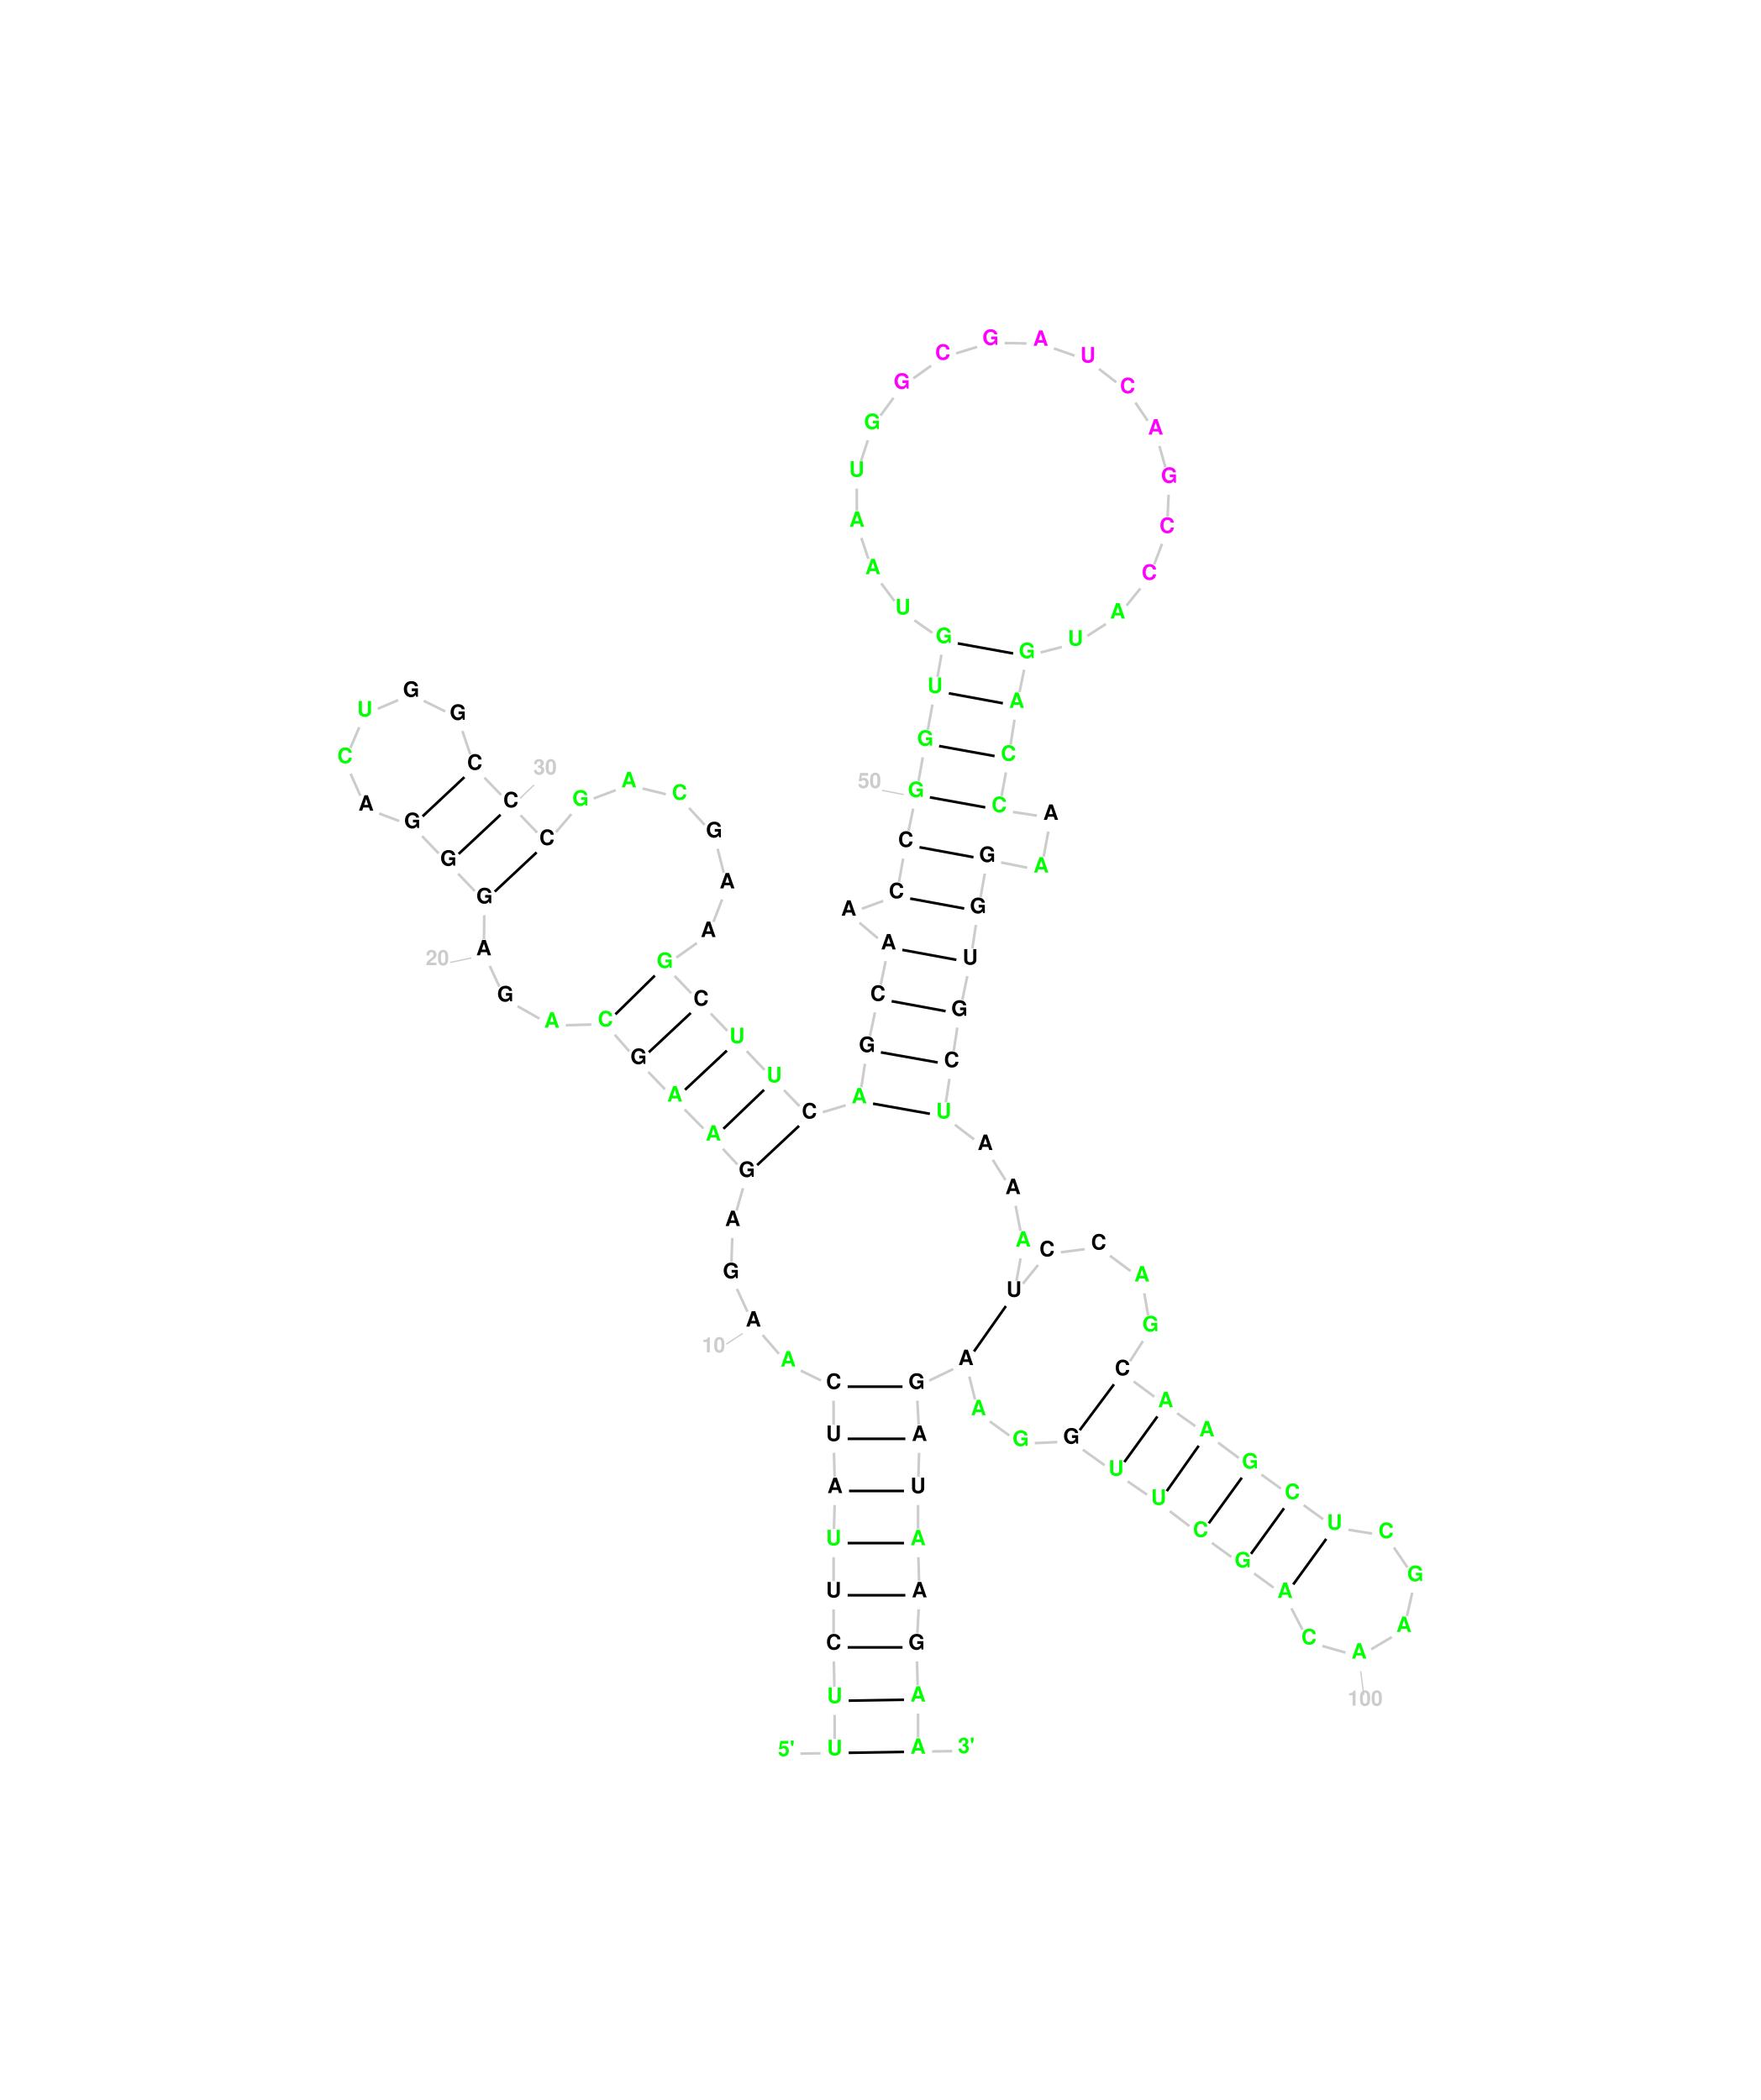
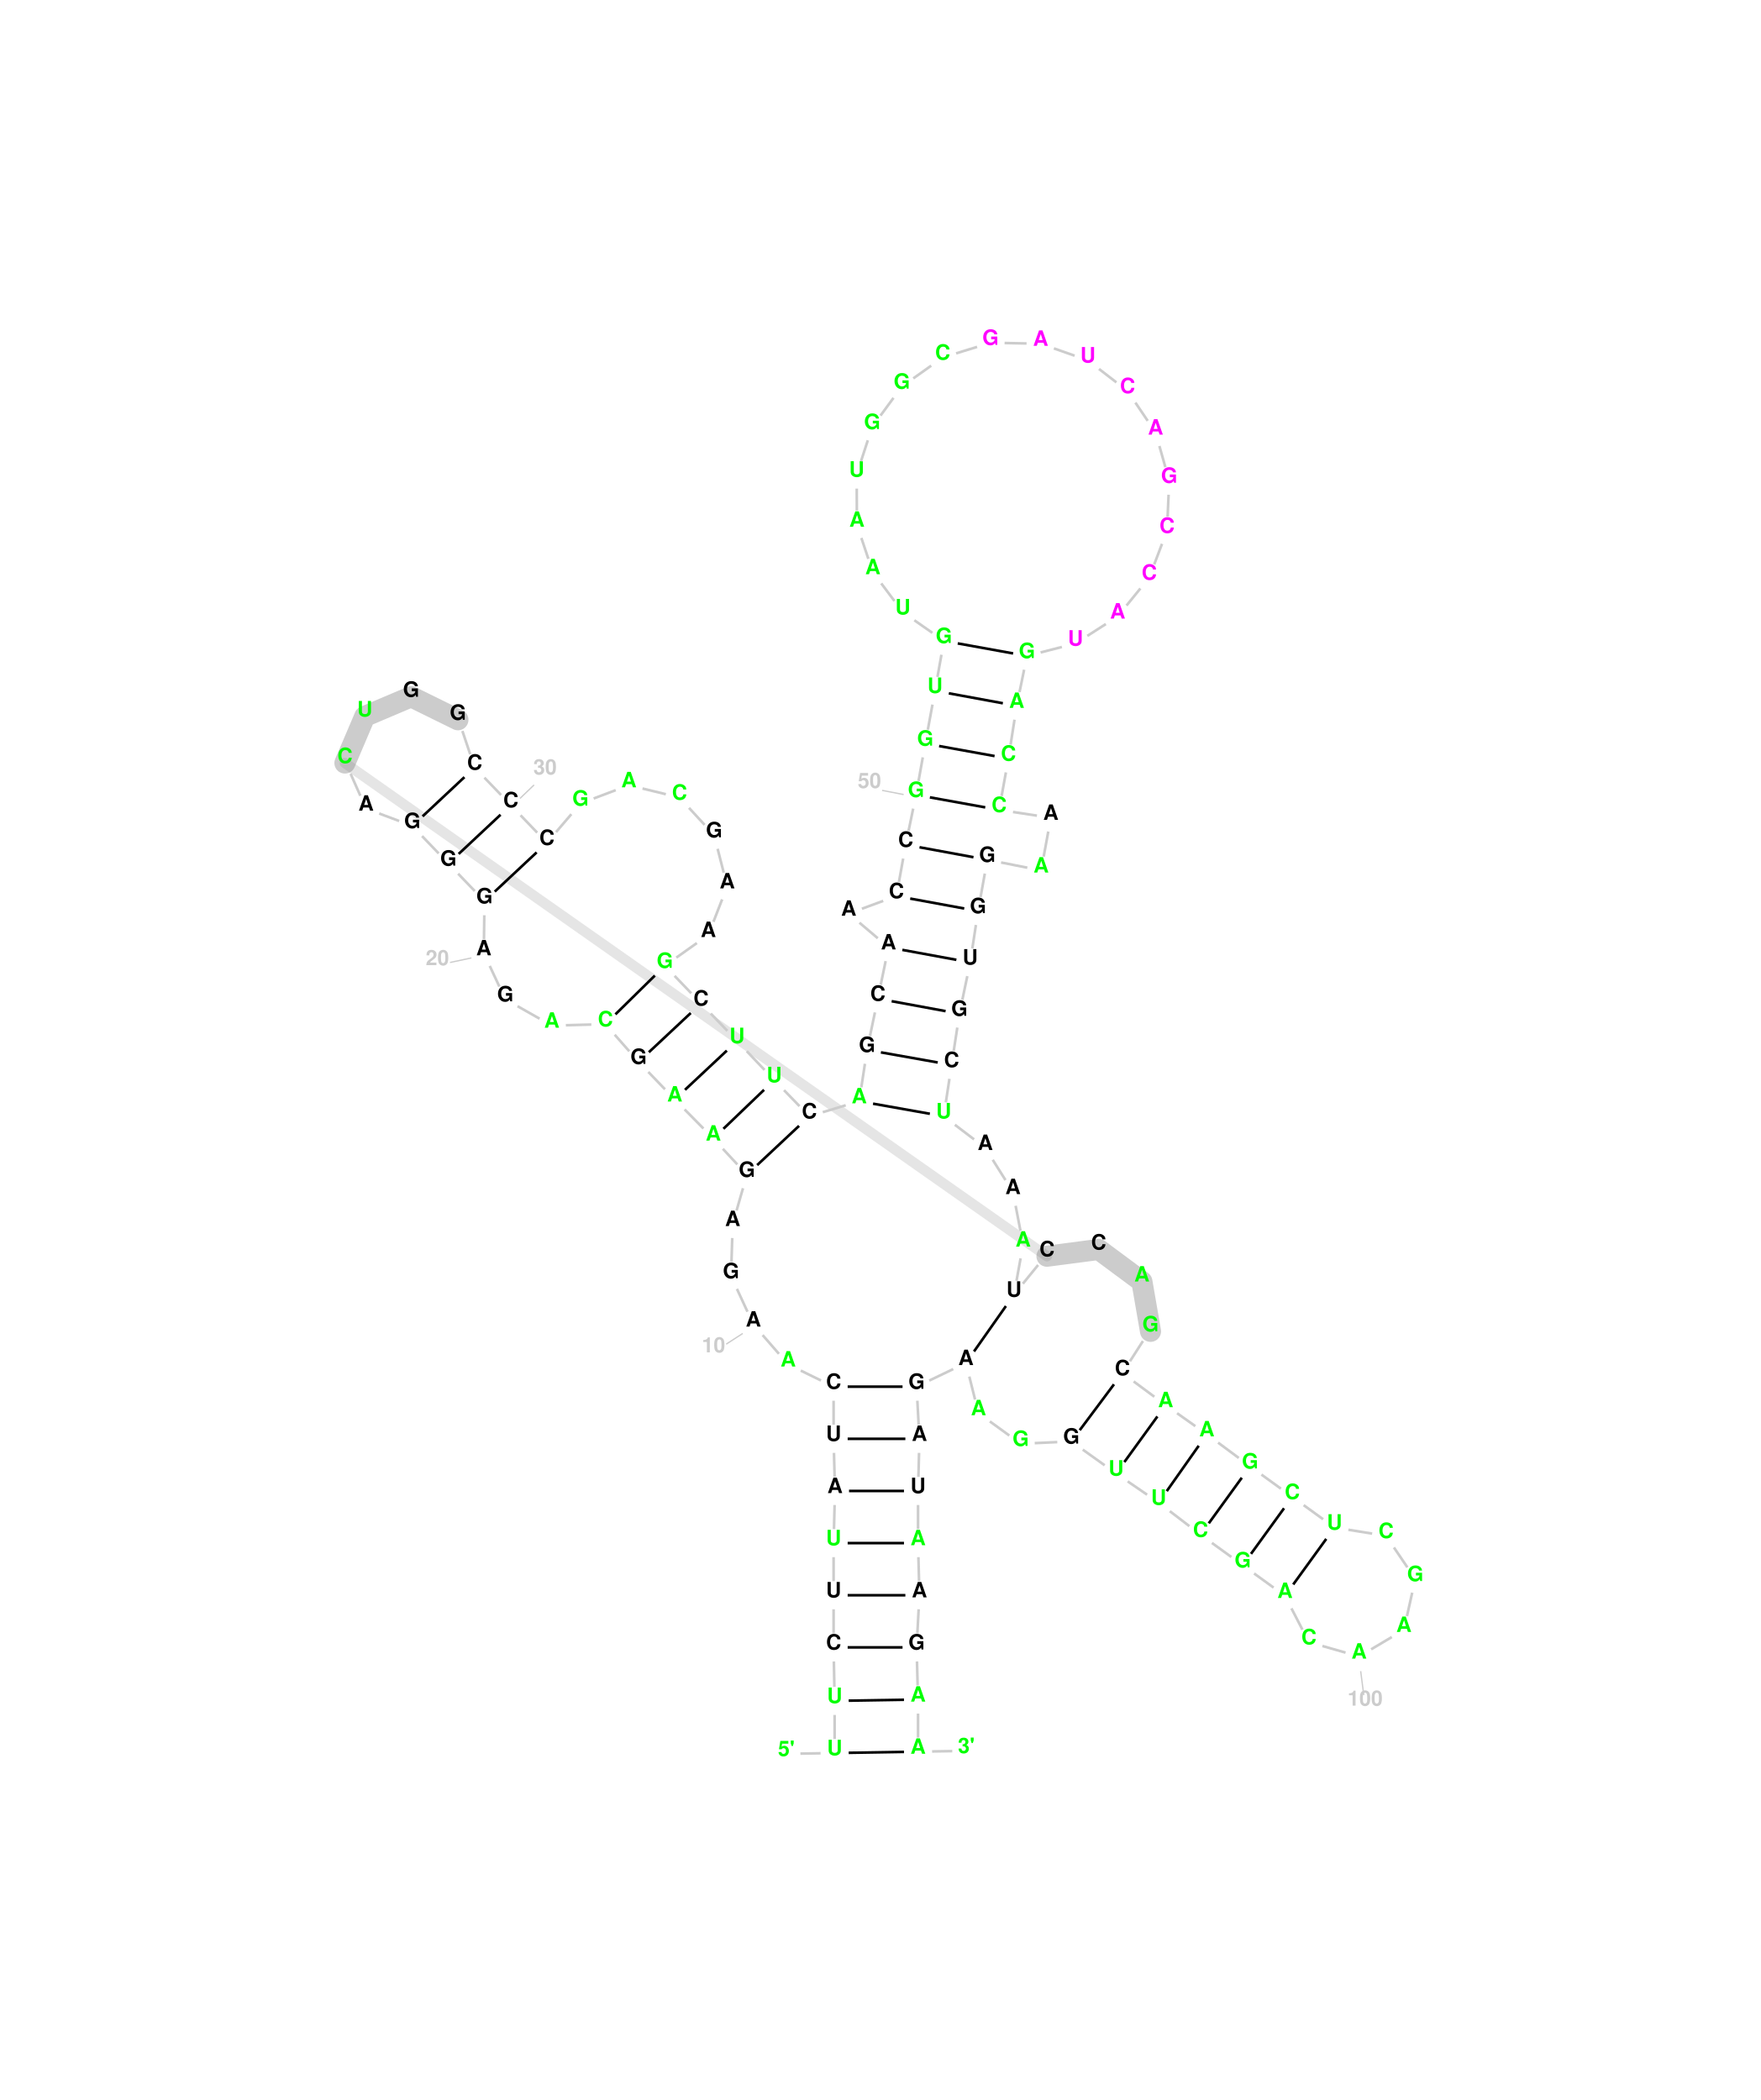
<svg xmlns="http://www.w3.org/2000/svg" width="255.16" height="304.48" style="font-size: 3.056px; font-weight: bold; font-family: Helvetica; ">
  <g>
    <style type="text/css">


text.red {fill: rgb(255, 0, 255); }
text.green {fill: rgb(0, 255, 0); }
text.blue {fill: rgb(0, 0, 255); }
text.black {fill: rgb(0, 0, 0); }
text.gray {fill: rgb(204, 204, 204); }
text.brown {fill: rgb(211.65, 104.55, 30.6); }
text {fill: rgb(0, 0, 0); text-anchor: middle; alignment-baseline: middle; }
circle.red {stroke: rgb(255, 0, 255); fill: none; }
circle.green {stroke: rgb(0, 255, 0); fill: none; }
circle.blue {stroke: rgb(0, 0, 255); fill: none; }
circle.black {stroke: rgb(0, 0, 0); fill: none; }
circle.gray {stroke: rgb(204, 204, 204); fill: none; }
circle.brown {stroke: rgb(211.65, 104.55, 30.6); fill: none; }
- circle {stroke: rgb(0, 0, 0); }
line.red {stroke: rgb(255, 0, 255); stroke-width: 0.382; }
line.green {stroke: rgb(0, 255, 0); stroke-width: 0.382; }
line.blue {stroke: rgb(0, 0, 255); stroke-width: 0.382; }
line.black {stroke: rgb(0, 0, 0); stroke-width: 0.382; }
line.gray {stroke: rgb(204, 204, 204); stroke-width: 0.382; }
line.brown {stroke: rgb(211.65, 104.55, 30.6); stroke-width: 0.382; }
line {stroke: rgb(0, 0, 0); }
text.numbering-label {fill: rgb(204, 204, 204);}
line.numbering-line {stroke: rgb(204, 204, 204); stroke-width: 0.191;}
line.predicted {stroke: rgb(0, 0, 0); stroke-dasharray: 2}
.template {visibility:hidden}
+ polyline {fill:none; stroke-linejoin:round; }
+ .pseudoknot_segment1 {stroke-linecap:round; stroke-opacity: 0.4; stroke-width:3.056px}
+ .pseudoknot_segment2 {stroke-linecap:round; stroke-opacity: 0.4; stroke-width:3.056px}
+ .pseudoknot_connection {stroke-linecap:round; stroke-opacity: 0.2; stroke-width:1.5}

</style>
  </g>
  <g>
+     <polyline points="50 110.63, 52.88 103.87, 59.6 101.02, 66.38 104.36" class="gray pseudoknot_segment1" stroke="gray" title="Pseudoknot 25:28--87:90(CUGG--CCAG)" id="pn-25-28-87-90" />
+   </g>
+   <g>
+     <polyline points="151.77 182.14, 159.26 181.16, 165.53 185.81, 166.78 193.03" class="gray pseudoknot_segment2" stroke="gray" title="Pseudoknot 25:28--87:90(CUGG--CCAG)" id="pn-25-28-87-90" />
+   </g>
+   <g>
+     <polyline points="50 110.63, 151.77 182.14" class="gray pseudoknot_connection" stroke="gray" title="Pseudoknot 25:28--87:90(CUGG--CCAG)" id="pn-25-28-87-90" />
+   </g>
+   <g>
    <text x="113.991" y="254.596" class="green">5'</text>
  </g>
  <g>
    <text x="120.99" y="254.48" class="green">U</text>
  </g>
  <g>
    <line x1="123.027" y1="254.141" x2="131.043" y2="254.009" class="black" />
  </g>
  <g>
    <text x="120.99" y="246.92" class="green">U</text>
  </g>
  <g>
    <line x1="123.027" y1="246.581" x2="131.043" y2="246.449" class="black" />
  </g>
  <g>
    <text x="120.84" y="239.16" class="black">C</text>
  </g>
  <g>
    <line x1="122.877" y1="238.855" x2="130.833" y2="238.855" class="black" />
  </g>
  <g>
    <text x="120.84" y="231.6" class="black">U</text>
  </g>
  <g>
    <line x1="122.877" y1="231.295" x2="131.243" y2="231.295" class="black" />
  </g>
  <g>
    <text x="120.84" y="224.04" class="green">U</text>
  </g>
  <g>
    <line x1="122.877" y1="223.735" x2="131.043" y2="223.735" class="black" />
  </g>
  <g>
    <text x="121.04" y="216.48" class="black">A</text>
  </g>
  <g>
    <line x1="123.077" y1="216.175" x2="131.043" y2="216.175" class="black" />
  </g>
  <g>
    <text x="120.84" y="208.92" class="black">U</text>
  </g>
  <g>
    <line x1="122.877" y1="208.615" x2="131.243" y2="208.615" class="black" />
  </g>
  <g>
    <text x="120.84" y="201.36" class="black">C</text>
  </g>
  <g>
    <line x1="122.877" y1="201.055" x2="130.833" y2="201.055" class="black" />
  </g>
  <g>
    <text x="114.25" y="198.13" class="green">A</text>
  </g>
  <g>
    <text x="109.21" y="192.34" class="black">A</text>
  </g>
  <g>
    <text x="103.436" y="196.075" class="numbering-label sequential">10</text>
  </g>
  <g>
    <line x1="107.67" y1="193.336" x2="105.27" y2="194.889" class="numbering-line sequential" />
  </g>
  <g>
    <text x="105.97" y="185.33" class="black">G</text>
  </g>
  <g>
    <text x="106.21" y="177.77" class="black">A</text>
  </g>
  <g>
    <text x="108.27" y="170.63" class="black">G</text>
  </g>
  <g>
    <line x1="109.757" y1="168.932" x2="115.833" y2="163.238" class="black" />
  </g>
  <g>
    <text x="103.4" y="165.38" class="green">A</text>
  </g>
  <g>
    <line x1="104.87" y1="163.664" x2="110.76" y2="158.015" class="black" />
  </g>
  <g>
    <text x="97.81" y="159.71" class="green">A</text>
  </g>
  <g>
    <line x1="99.297" y1="158.012" x2="105.363" y2="152.328" class="black" />
  </g>
  <g>
    <text x="92.57" y="154.26" class="black">G</text>
  </g>
  <g>
    <line x1="94.058" y1="152.563" x2="100.132" y2="146.877" class="black" />
  </g>
  <g>
    <text x="87.76" y="148.8" class="green">C</text>
  </g>
  <g>
    <line x1="89.213" y1="147.067" x2="94.927" y2="141.453" class="black" />
  </g>
  <g>
    <text x="79.99" y="149.01" class="green">A</text>
  </g>
  <g>
    <text x="73.25" y="145.19" class="black">G</text>
  </g>
  <g>
    <text x="70.13" y="138.51" class="black">A</text>
  </g>
  <g>
    <text x="63.404" y="139.939" class="numbering-label sequential">20</text>
  </g>
  <g>
    <line x1="68.336" y1="138.891" x2="65.237" y2="139.55" class="numbering-line sequential" />
  </g>
  <g>
    <text x="70.23" y="130.97" class="black">G</text>
  </g>
  <g>
    <line x1="71.718" y1="129.273" x2="77.792" y2="123.587" class="black" />
  </g>
  <g>
    <text x="65" y="125.51" class="black">G</text>
  </g>
  <g>
    <line x1="66.488" y1="123.813" x2="72.562" y2="118.127" class="black" />
  </g>
  <g>
    <text x="59.77" y="120.06" class="black">G</text>
  </g>
  <g>
    <line x1="61.257" y1="118.362" x2="67.323" y2="112.678" class="black" />
  </g>
  <g>
    <text x="53.06" y="117.54" class="black">A</text>
  </g>
  <g>
    <text x="50" y="110.63" class="green">C</text>
  </g>
  <g>
    <text x="52.88" y="103.87" class="green">U</text>
  </g>
  <g>
    <text x="59.6" y="101.02" class="black">G</text>
  </g>
  <g>
    <text x="66.38" y="104.36" class="black">G</text>
  </g>
  <g>
    <text x="68.81" y="111.59" class="black">C</text>
  </g>
  <g>
    <text x="74.05" y="117.04" class="black">C</text>
  </g>
  <g>
    <text x="79.011" y="112.279" class="numbering-label sequential">30</text>
  </g>
  <g>
    <line x1="75.373" y1="115.771" x2="77.419" y2="113.807" class="numbering-line sequential" />
  </g>
  <g>
    <text x="79.28" y="122.5" class="black">C</text>
  </g>
  <g>
    <text x="84.15" y="116.8" class="green">G</text>
  </g>
  <g>
    <text x="91.16" y="114.15" class="green">A</text>
  </g>
  <g>
    <text x="98.5" y="115.94" class="green">C</text>
  </g>
  <g>
    <text x="103.52" y="121.4" class="black">G</text>
  </g>
  <g>
    <text x="105.42" y="128.81" class="black">A</text>
  </g>
  <g>
    <text x="102.68" y="135.86" class="black">A</text>
  </g>
  <g>
    <text x="96.38" y="140.33" class="green">G</text>
  </g>
  <g>
    <text x="101.62" y="145.79" class="black">C</text>
  </g>
  <g>
    <text x="106.85" y="151.24" class="green">U</text>
  </g>
  <g>
    <text x="112.23" y="156.91" class="green">U</text>
  </g>
  <g>
    <text x="117.32" y="162.15" class="black">C</text>
  </g>
  <g>
    <text x="124.55" y="159.97" class="green">A</text>
  </g>
  <g>
    <line x1="126.556" y1="160.022" x2="134.794" y2="161.488" class="black" />
  </g>
  <g>
    <text x="125.69" y="152.53" class="black">G</text>
  </g>
  <g>
    <line x1="127.696" y1="152.582" x2="135.934" y2="154.048" class="black" />
  </g>
  <g>
    <text x="127.25" y="145.1" class="black">C</text>
  </g>
  <g>
    <line x1="129.254" y1="145.164" x2="137.076" y2="146.606" class="black" />
  </g>
  <g>
    <text x="128.8" y="137.66" class="black">A</text>
  </g>
  <g>
    <line x1="130.804" y1="137.724" x2="138.636" y2="139.166" class="black" />
  </g>
  <g>
    <text x="123.03" y="132.77" class="black">A</text>
  </g>
  <g>
    <text x="129.94" y="130.22" class="black">C</text>
  </g>
  <g>
    <line x1="131.944" y1="130.284" x2="139.776" y2="131.726" class="black" />
  </g>
  <g>
    <text x="131.29" y="122.78" class="black">C</text>
  </g>
  <g>
    <line x1="133.294" y1="122.844" x2="141.116" y2="124.286" class="black" />
  </g>
  <g>
    <text x="132.79" y="115.55" class="green">G</text>
  </g>
  <g>
    <line x1="134.795" y1="115.608" x2="142.825" y2="117.062" class="black" />
  </g>
  <g>
    <text x="126.039" y="114.243" class="numbering-label sequential">50</text>
  </g>
  <g>
    <line x1="130.99" y1="115.202" x2="127.873" y2="114.598" class="numbering-line sequential" />
  </g>
  <g>
    <text x="134.13" y="108.11" class="green">G</text>
  </g>
  <g>
    <line x1="136.135" y1="108.168" x2="144.175" y2="109.622" class="black" />
  </g>
  <g>
    <text x="135.54" y="100.46" class="green">U</text>
  </g>
  <g>
    <line x1="137.544" y1="100.524" x2="145.376" y2="101.966" class="black" />
  </g>
  <g>
    <text x="136.83" y="93.231" class="green">G</text>
  </g>
  <g>
    <line x1="138.835" y1="93.288" x2="146.865" y2="94.742" class="black" />
  </g>
  <g>
    <text x="130.875" y="89.073" class="green">U</text>
  </g>
  <g>
    <text x="126.525" y="83.258" class="green">A</text>
  </g>
  <g>
    <text x="124.217" y="76.373" class="green">A</text>
  </g>
  <g>
    <text x="124.185" y="69.11" class="green">U</text>
  </g>
  <g>
    <text x="126.432" y="62.204" class="green">G</text>
  </g>
  <g>
-     <text x="130.731" y="56.351" class="red">G</text>
-   </g>
-   <g>
-     <text x="136.649" y="52.142" class="red">C</text>
+     <text x="130.731" y="56.351" class="green">G</text>
+   </g>
+   <g>
+     <text x="136.649" y="52.142" class="green">C</text>
  </g>
  <g>
    <text x="143.588" y="50" class="red">G</text>
  </g>
  <g>
    <text x="150.849" y="50.143" class="red">A</text>
  </g>
  <g>
    <text x="157.699" y="52.555" class="red">U</text>
  </g>
  <g>
    <text x="163.447" y="56.994" class="red">C</text>
  </g>
  <g>
    <text x="167.513" y="63.011" class="red">A</text>
  </g>
  <g>
    <text x="169.487" y="70" class="red">G</text>
  </g>
  <g>
    <text x="169.17" y="77.255" class="red">C</text>
  </g>
  <g>
    <text x="166.593" y="84.045" class="red">C</text>
  </g>
  <g>
-     <text x="162.018" y="89.685" class="green">A</text>
-   </g>
-   <g>
-     <text x="155.904" y="93.605" class="green">U</text>
+     <text x="162.018" y="89.685" class="red">A</text>
+   </g>
+   <g>
+     <text x="155.904" y="93.605" class="red">U</text>
  </g>
  <g>
    <text x="148.87" y="95.41" class="green">G</text>
  </g>
  <g>
    <text x="147.38" y="102.64" class="green">A</text>
  </g>
  <g>
    <text x="146.18" y="110.29" class="green">C</text>
  </g>
  <g>
    <text x="144.83" y="117.73" class="green">C</text>
  </g>
  <g>
    <text x="152.33" y="118.87" class="black">A</text>
  </g>
  <g>
    <text x="150.92" y="126.51" class="green">A</text>
  </g>
  <g>
    <text x="143.12" y="124.96" class="black">G</text>
  </g>
  <g>
    <text x="141.78" y="132.4" class="black">G</text>
  </g>
  <g>
    <text x="140.64" y="139.84" class="black">U</text>
  </g>
  <g>
    <text x="139.08" y="147.28" class="black">G</text>
  </g>
  <g>
    <text x="137.94" y="154.71" class="black">C</text>
  </g>
  <g>
    <text x="136.8" y="162.15" class="green">U</text>
  </g>
  <g>
    <text x="142.82" y="166.74" class="black">A</text>
  </g>
  <g>
    <text x="146.84" y="173.13" class="black">A</text>
  </g>
  <g>
    <text x="148.31" y="180.75" class="green">A</text>
  </g>
  <g>
    <text x="146.99" y="188.01" class="black">U</text>
  </g>
  <g>
    <line x1="145.818" y1="189.371" x2="141.192" y2="195.948" class="black" />
  </g>
  <g>
    <text x="151.77" y="182.14" class="black">C</text>
  </g>
  <g>
    <text x="159.26" y="181.16" class="black">C</text>
  </g>
  <g>
    <text x="165.53" y="185.81" class="green">A</text>
  </g>
  <g>
    <text x="166.78" y="193.03" class="green">G</text>
  </g>
  <g>
    <text x="162.7" y="199.39" class="black">C</text>
  </g>
  <g>
    <line x1="161.481" y1="200.717" x2="156.519" y2="207.362" class="black" />
  </g>
  <g>
    <text x="168.97" y="204.03" class="green">A</text>
  </g>
  <g>
    <line x1="167.775" y1="205.375" x2="162.985" y2="211.985" class="black" />
  </g>
  <g>
    <text x="174.94" y="208.26" class="green">A</text>
  </g>
  <g>
    <line x1="173.767" y1="209.621" x2="169.133" y2="216.199" class="black" />
  </g>
  <g>
    <text x="181.21" y="212.91" class="green">G</text>
  </g>
  <g>
    <line x1="180.015" y1="214.255" x2="175.225" y2="220.865" class="black" />
  </g>
  <g>
    <text x="187.33" y="217.34" class="green">C</text>
  </g>
  <g>
    <line x1="186.135" y1="218.685" x2="181.345" y2="225.295" class="black" />
  </g>
  <g>
    <text x="193.45" y="221.78" class="green">U</text>
  </g>
  <g>
    <line x1="192.255" y1="223.125" x2="187.465" y2="229.735" class="black" />
  </g>
  <g>
    <text x="200.92" y="222.99" class="green">C</text>
  </g>
  <g>
    <text x="205.16" y="229.24" class="green">G</text>
  </g>
  <g>
    <text x="203.51" y="236.62" class="green">A</text>
  </g>
  <g>
    <text x="197.01" y="240.48" class="green">A</text>
  </g>
  <g>
    <text x="197.892" y="247.3" class="numbering-label sequential">100</text>
  </g>
  <g>
    <line x1="197.245" y1="242.299" x2="197.694" y2="245.772" class="numbering-line sequential" />
  </g>
  <g>
    <text x="189.74" y="238.4" class="green">C</text>
  </g>
  <g>
    <text x="186.27" y="231.69" class="green">A</text>
  </g>
  <g>
    <text x="180.15" y="227.25" class="green">G</text>
  </g>
  <g>
    <text x="174.03" y="222.82" class="green">C</text>
  </g>
  <g>
    <text x="167.96" y="218.17" class="green">U</text>
  </g>
  <g>
    <text x="161.79" y="213.94" class="green">U</text>
  </g>
  <g>
    <text x="155.3" y="209.3" class="black">G</text>
  </g>
  <g>
    <text x="147.96" y="209.64" class="green">G</text>
  </g>
  <g>
    <text x="141.84" y="205.2" class="green">A</text>
  </g>
  <g>
    <text x="140.02" y="197.92" class="black">A</text>
  </g>
  <g>
    <text x="132.87" y="201.36" class="black">G</text>
  </g>
  <g>
    <text x="133.28" y="208.92" class="black">A</text>
  </g>
  <g>
    <text x="133.08" y="216.48" class="black">U</text>
  </g>
  <g>
    <text x="133.08" y="224.04" class="green">A</text>
  </g>
  <g>
    <text x="133.28" y="231.6" class="black">A</text>
  </g>
  <g>
    <text x="132.87" y="239.16" class="black">G</text>
  </g>
  <g>
    <text x="133.08" y="246.72" class="green">A</text>
  </g>
  <g>
    <text x="133.08" y="254.28" class="green">A</text>
  </g>
  <g>
    <text x="140.079" y="254.165" class="green">3'</text>
  </g>
  <g>
    <line x1="116.028" y1="254.257" x2="118.953" y2="254.209" class="gray" />
  </g>
  <g>
    <line x1="120.99" y1="252.137" x2="120.99" y2="248.652" class="gray" />
  </g>
  <g>
    <line x1="120.951" y1="244.578" x2="120.879" y2="240.892" class="gray" />
  </g>
  <g>
    <line x1="120.84" y1="236.817" x2="120.84" y2="233.332" class="gray" />
  </g>
  <g>
    <line x1="120.84" y1="229.257" x2="120.84" y2="225.772" class="gray" />
  </g>
  <g>
    <line x1="120.894" y1="221.698" x2="120.986" y2="218.212" class="gray" />
  </g>
  <g>
    <line x1="120.986" y1="214.138" x2="120.894" y2="210.652" class="gray" />
  </g>
  <g>
    <line x1="120.84" y1="206.577" x2="120.84" y2="203.092" class="gray" />
  </g>
  <g>
    <line x1="119.01" y1="200.158" x2="116.08" y2="198.722" class="gray" />
  </g>
  <g>
    <line x1="112.912" y1="196.288" x2="110.548" y2="193.572" class="gray" />
  </g>
  <g>
    <line x1="108.355" y1="190.185" x2="106.825" y2="186.874" class="gray" />
  </g>
  <g>
    <line x1="106.035" y1="182.988" x2="106.145" y2="179.501" class="gray" />
  </g>
  <g>
    <line x1="106.775" y1="175.507" x2="107.705" y2="172.282" class="gray" />
  </g>
  <g>
    <line x1="106.884" y1="168.831" x2="104.786" y2="166.569" class="gray" />
  </g>
  <g>
    <line x1="101.97" y1="163.624" x2="99.24" y2="160.856" class="gray" />
  </g>
  <g>
    <line x1="96.398" y1="157.936" x2="93.982" y2="155.424" class="gray" />
  </g>
  <g>
    <line x1="91.223" y1="152.426" x2="89.107" y2="150.024" class="gray" />
  </g>
  <g>
    <line x1="85.723" y1="148.55" x2="82.027" y2="148.65" class="gray" />
  </g>
  <g>
    <line x1="78.217" y1="147.7" x2="75.023" y2="145.889" class="gray" />
  </g>
  <g>
    <line x1="72.388" y1="143.039" x2="70.992" y2="140.051" class="gray" />
  </g>
  <g>
    <line x1="70.157" y1="136.168" x2="70.203" y2="132.702" class="gray" />
  </g>
  <g>
    <line x1="68.821" y1="129.193" x2="66.409" y2="126.676" class="gray" />
  </g>
  <g>
    <line x1="63.589" y1="123.735" x2="61.181" y2="121.225" class="gray" />
  </g>
  <g>
    <line x1="57.863" y1="119.038" x2="54.967" y2="117.951" class="gray" />
  </g>
  <g>
    <line x1="52.235" y1="115.372" x2="50.825" y2="112.188" class="gray" />
  </g>
  <g>
    <line x1="50.799" y1="108.45" x2="52.081" y2="105.439" class="gray" />
  </g>
  <g>
    <line x1="54.756" y1="102.769" x2="57.724" y2="101.51" class="gray" />
  </g>
  <g>
    <line x1="61.428" y1="101.615" x2="64.552" y2="103.154" class="gray" />
  </g>
  <g>
    <line x1="67.029" y1="105.986" x2="68.161" y2="109.354" class="gray" />
  </g>
  <g>
    <line x1="70.222" y1="112.754" x2="72.638" y2="115.266" class="gray" />
  </g>
  <g>
    <line x1="75.459" y1="118.206" x2="77.871" y2="120.723" class="gray" />
  </g>
  <g>
    <line x1="80.603" y1="120.646" x2="82.826" y2="118.044" class="gray" />
  </g>
  <g>
    <line x1="86.056" y1="115.774" x2="89.254" y2="114.565" class="gray" />
  </g>
  <g>
    <line x1="93.139" y1="114.328" x2="96.52" y2="115.152" class="gray" />
  </g>
  <g>
    <line x1="99.879" y1="117.135" x2="102.141" y2="119.595" class="gray" />
  </g>
  <g>
    <line x1="104.026" y1="123.068" x2="104.914" y2="126.531" class="gray" />
  </g>
  <g>
    <line x1="104.682" y1="130.404" x2="103.418" y2="133.656" class="gray" />
  </g>
  <g>
    <line x1="101.018" y1="136.734" x2="98.042" y2="138.846" class="gray" />
  </g>
  <g>
    <line x1="97.791" y1="141.495" x2="100.209" y2="144.015" class="gray" />
  </g>
  <g>
    <line x1="103.031" y1="146.955" x2="105.439" y2="149.465" class="gray" />
  </g>
  <g>
    <line x1="108.252" y1="152.413" x2="110.828" y2="155.127" class="gray" />
  </g>
  <g>
    <line x1="113.65" y1="158.066" x2="115.9" y2="160.383" class="gray" />
  </g>
  <g>
    <line x1="119.271" y1="161.257" x2="122.599" y2="160.253" class="gray" />
  </g>
  <g>
    <line x1="124.859" y1="157.651" x2="125.381" y2="154.239" class="gray" />
  </g>
  <g>
    <line x1="126.109" y1="150.231" x2="126.831" y2="146.789" class="gray" />
  </g>
  <g>
    <line x1="127.666" y1="142.8" x2="128.384" y2="139.349" class="gray" />
  </g>
  <g>
    <line x1="127.246" y1="136.038" x2="124.584" y2="133.782" class="gray" />
  </g>
  <g>
    <line x1="124.941" y1="131.759" x2="128.029" y2="130.62" class="gray" />
  </g>
  <g>
    <line x1="130.304" y1="127.91" x2="130.926" y2="124.48" class="gray" />
  </g>
  <g>
    <line x1="131.704" y1="120.48" x2="132.376" y2="117.24" class="gray" />
  </g>
  <g>
    <line x1="133.151" y1="113.24" x2="133.769" y2="109.81" class="gray" />
  </g>
  <g>
    <line x1="134.499" y1="105.801" x2="135.171" y2="102.159" class="gray" />
  </g>
  <g>
    <line x1="135.898" y1="98.149" x2="136.472" y2="94.931" class="gray" />
  </g>
  <g>
    <line x1="135.159" y1="91.758" x2="132.546" y2="89.934" class="gray" />
  </g>
  <g>
    <line x1="129.655" y1="87.136" x2="127.745" y2="84.584" class="gray" />
  </g>
  <g>
    <line x1="125.877" y1="81.021" x2="124.864" y2="77.999" class="gray" />
  </g>
  <g>
    <line x1="124.208" y1="74.029" x2="124.194" y2="70.842" class="gray" />
  </g>
  <g>
    <line x1="124.815" y1="66.867" x2="125.801" y2="63.836" class="gray" />
  </g>
  <g>
    <line x1="127.638" y1="60.257" x2="129.525" y2="57.688" class="gray" />
  </g>
  <g>
    <line x1="132.391" y1="54.864" x2="134.988" y2="53.017" class="gray" />
  </g>
  <g>
    <line x1="138.596" y1="51.235" x2="141.641" y2="50.295" class="gray" />
  </g>
  <g>
    <line x1="145.625" y1="49.734" x2="148.812" y2="49.797" class="gray" />
  </g>
  <g>
    <line x1="152.771" y1="50.514" x2="155.777" y2="51.572" class="gray" />
  </g>
  <g>
    <line x1="159.312" y1="53.495" x2="161.834" y2="55.443" class="gray" />
  </g>
  <g>
    <line x1="164.588" y1="58.376" x2="166.372" y2="61.017" class="gray" />
  </g>
  <g>
    <line x1="168.067" y1="64.666" x2="168.933" y2="67.734" class="gray" />
  </g>
  <g>
    <line x1="169.398" y1="71.73" x2="169.259" y2="74.914" class="gray" />
  </g>
  <g>
    <line x1="168.447" y1="78.855" x2="167.316" y2="81.835" class="gray" />
  </g>
  <g>
    <line x1="165.31" y1="85.322" x2="163.301" y2="87.797" class="gray" />
  </g>
  <g>
    <line x1="160.303" y1="90.479" x2="157.619" y2="92.2" class="gray" />
  </g>
  <g>
    <line x1="153.931" y1="93.806" x2="150.844" y2="94.598" class="gray" />
  </g>
  <g>
    <line x1="148.459" y1="97.1" x2="147.791" y2="100.339" class="gray" />
  </g>
  <g>
    <line x1="147.064" y1="104.348" x2="146.496" y2="107.972" class="gray" />
  </g>
  <g>
    <line x1="145.816" y1="111.99" x2="145.194" y2="115.42" class="gray" />
  </g>
  <g>
    <line x1="146.844" y1="117.731" x2="150.316" y2="118.259" class="gray" />
  </g>
  <g>
    <line x1="151.96" y1="120.568" x2="151.29" y2="124.201" class="gray" />
  </g>
  <g>
    <line x1="148.922" y1="125.808" x2="145.118" y2="125.052" class="gray" />
  </g>
  <g>
    <line x1="142.759" y1="126.66" x2="142.141" y2="130.09" class="gray" />
  </g>
  <g>
    <line x1="141.471" y1="134.109" x2="140.949" y2="137.521" class="gray" />
  </g>
  <g>
    <line x1="140.222" y1="141.529" x2="139.498" y2="144.981" class="gray" />
  </g>
  <g>
    <line x1="138.771" y1="148.989" x2="138.249" y2="152.391" class="gray" />
  </g>
  <g>
    <line x1="137.631" y1="156.419" x2="137.109" y2="159.831" class="gray" />
  </g>
  <g>
    <line x1="138.42" y1="163.08" x2="141.2" y2="165.199" class="gray" />
  </g>
  <g>
    <line x1="143.905" y1="168.159" x2="145.755" y2="171.1" class="gray" />
  </g>
  <g>
    <line x1="147.226" y1="174.825" x2="147.924" y2="178.444" class="gray" />
  </g>
  <g>
    <line x1="147.946" y1="182.449" x2="147.354" y2="185.7" class="gray" />
  </g>
  <g>
    <line x1="148.277" y1="186.125" x2="150.483" y2="183.415" class="gray" />
  </g>
  <g>
    <line x1="153.79" y1="181.57" x2="157.24" y2="181.119" class="gray" />
  </g>
  <g>
    <line x1="160.897" y1="182.069" x2="163.893" y2="184.291" class="gray" />
  </g>
  <g>
    <line x1="165.878" y1="187.512" x2="166.432" y2="190.717" class="gray" />
  </g>
  <g>
    <line x1="165.68" y1="194.44" x2="163.8" y2="197.37" class="gray" />
  </g>
  <g>
    <line x1="164.338" y1="200.297" x2="167.332" y2="202.513" class="gray" />
  </g>
  <g>
    <line x1="170.632" y1="204.903" x2="173.278" y2="206.777" class="gray" />
  </g>
  <g>
    <line x1="176.577" y1="209.169" x2="179.573" y2="211.391" class="gray" />
  </g>
  <g>
    <line x1="182.86" y1="213.8" x2="185.68" y2="215.84" class="gray" />
  </g>
  <g>
    <line x1="188.979" y1="218.231" x2="191.801" y2="220.278" class="gray" />
  </g>
  <g>
    <line x1="195.461" y1="221.801" x2="198.909" y2="222.359" class="gray" />
  </g>
  <g>
    <line x1="202.064" y1="224.371" x2="204.016" y2="227.249" class="gray" />
  </g>
  <g>
    <line x1="204.715" y1="230.923" x2="203.955" y2="234.326" class="gray" />
  </g>
  <g>
    <line x1="201.758" y1="237.355" x2="198.762" y2="239.134" class="gray" />
  </g>
  <g>
    <line x1="195.051" y1="239.614" x2="191.699" y2="238.655" class="gray" />
  </g>
  <g>
    <line x1="188.804" y1="236.285" x2="187.206" y2="233.195" class="gray" />
  </g>
  <g>
    <line x1="184.621" y1="230.188" x2="181.799" y2="228.141" class="gray" />
  </g>
  <g>
    <line x1="178.5" y1="225.75" x2="175.68" y2="223.71" class="gray" />
  </g>
  <g>
    <line x1="172.413" y1="221.276" x2="169.577" y2="219.104" class="gray" />
  </g>
  <g>
    <line x1="166.28" y1="216.713" x2="163.47" y2="214.787" class="gray" />
  </g>
  <g>
    <line x1="160.133" y1="212.45" x2="156.957" y2="210.18" class="gray" />
  </g>
  <g>
    <line x1="153.265" y1="209.089" x2="149.995" y2="209.241" class="gray" />
  </g>
  <g>
    <line x1="146.311" y1="208.138" x2="143.489" y2="206.091" class="gray" />
  </g>
  <g>
    <line x1="141.346" y1="202.918" x2="140.514" y2="199.591" class="gray" />
  </g>
  <g>
    <line x1="138.184" y1="198.498" x2="134.706" y2="200.171" class="gray" />
  </g>
  <g>
    <line x1="132.98" y1="203.089" x2="133.17" y2="206.58" class="gray" />
  </g>
  <g>
    <line x1="133.226" y1="210.652" x2="133.134" y2="214.138" class="gray" />
  </g>
  <g>
    <line x1="133.08" y1="218.212" x2="133.08" y2="221.697" class="gray" />
  </g>
  <g>
    <line x1="133.134" y1="225.772" x2="133.226" y2="229.258" class="gray" />
  </g>
  <g>
    <line x1="133.17" y1="233.329" x2="132.98" y2="236.82" class="gray" />
  </g>
  <g>
    <line x1="132.927" y1="240.892" x2="133.023" y2="244.378" class="gray" />
  </g>
  <g>
    <line x1="133.08" y1="248.452" x2="133.08" y2="251.937" class="gray" />
  </g>
  <g>
    <line x1="135.117" y1="253.941" x2="138.042" y2="253.893" class="gray" />
  </g>
</svg>
